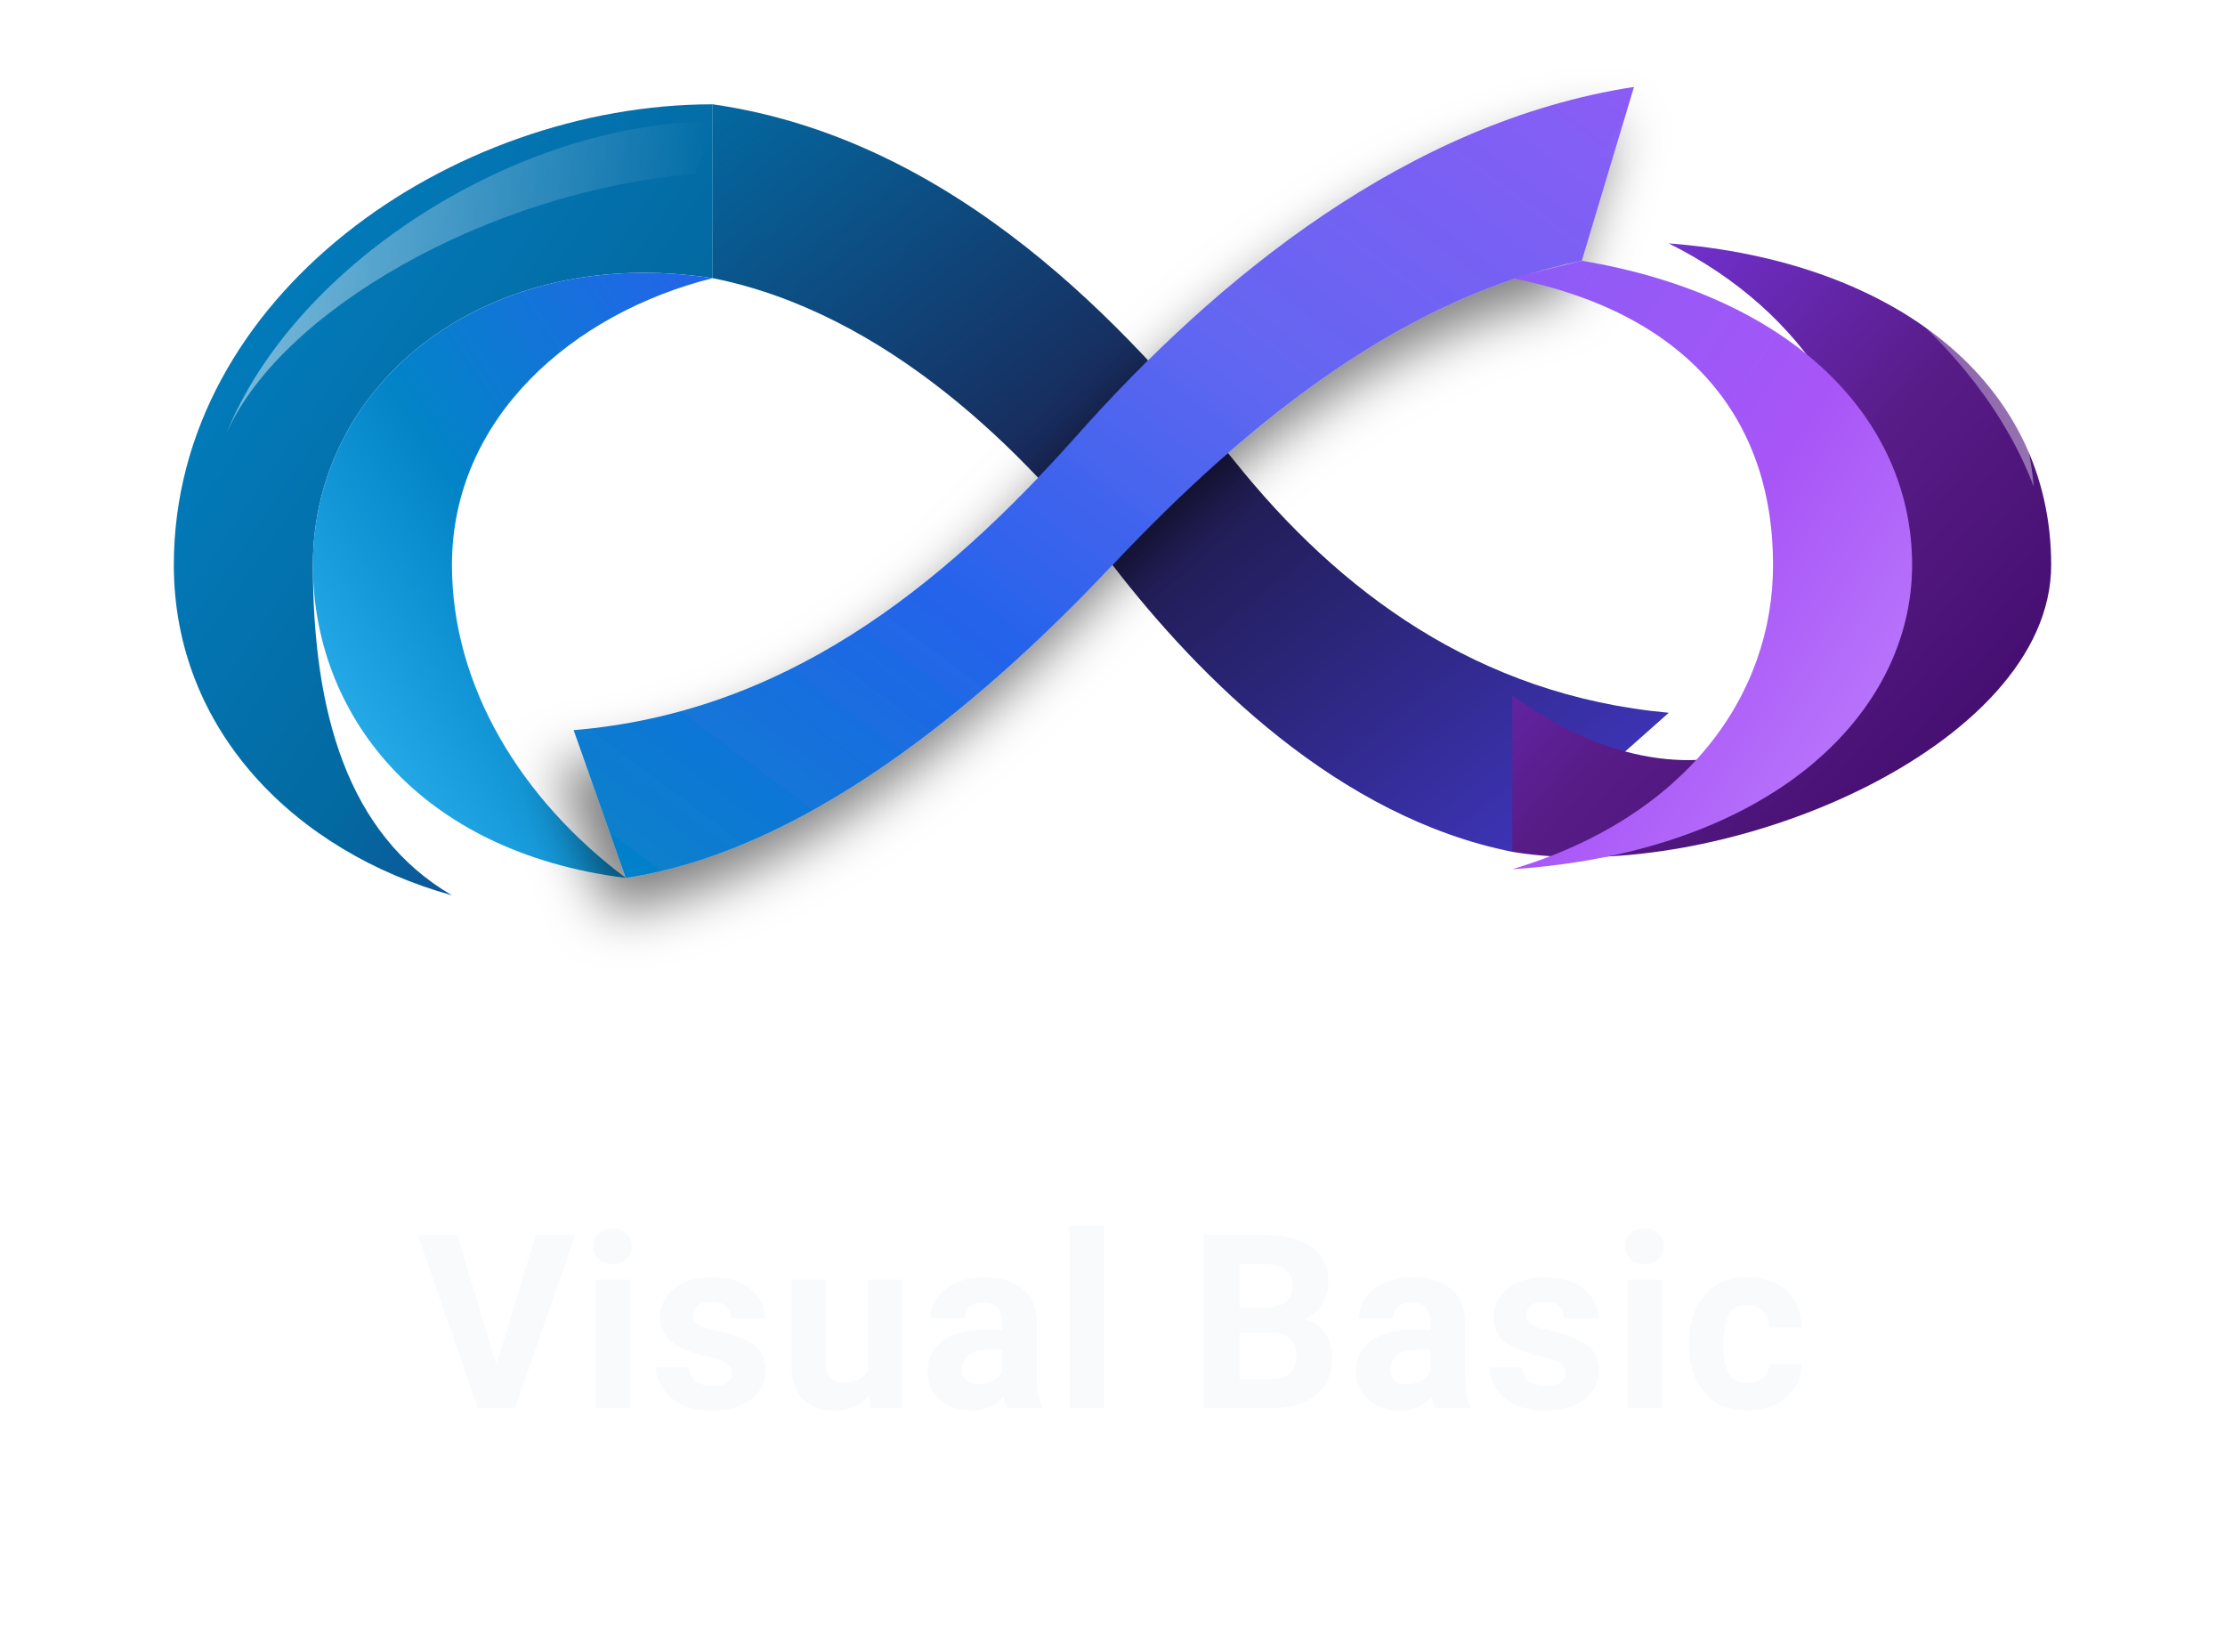
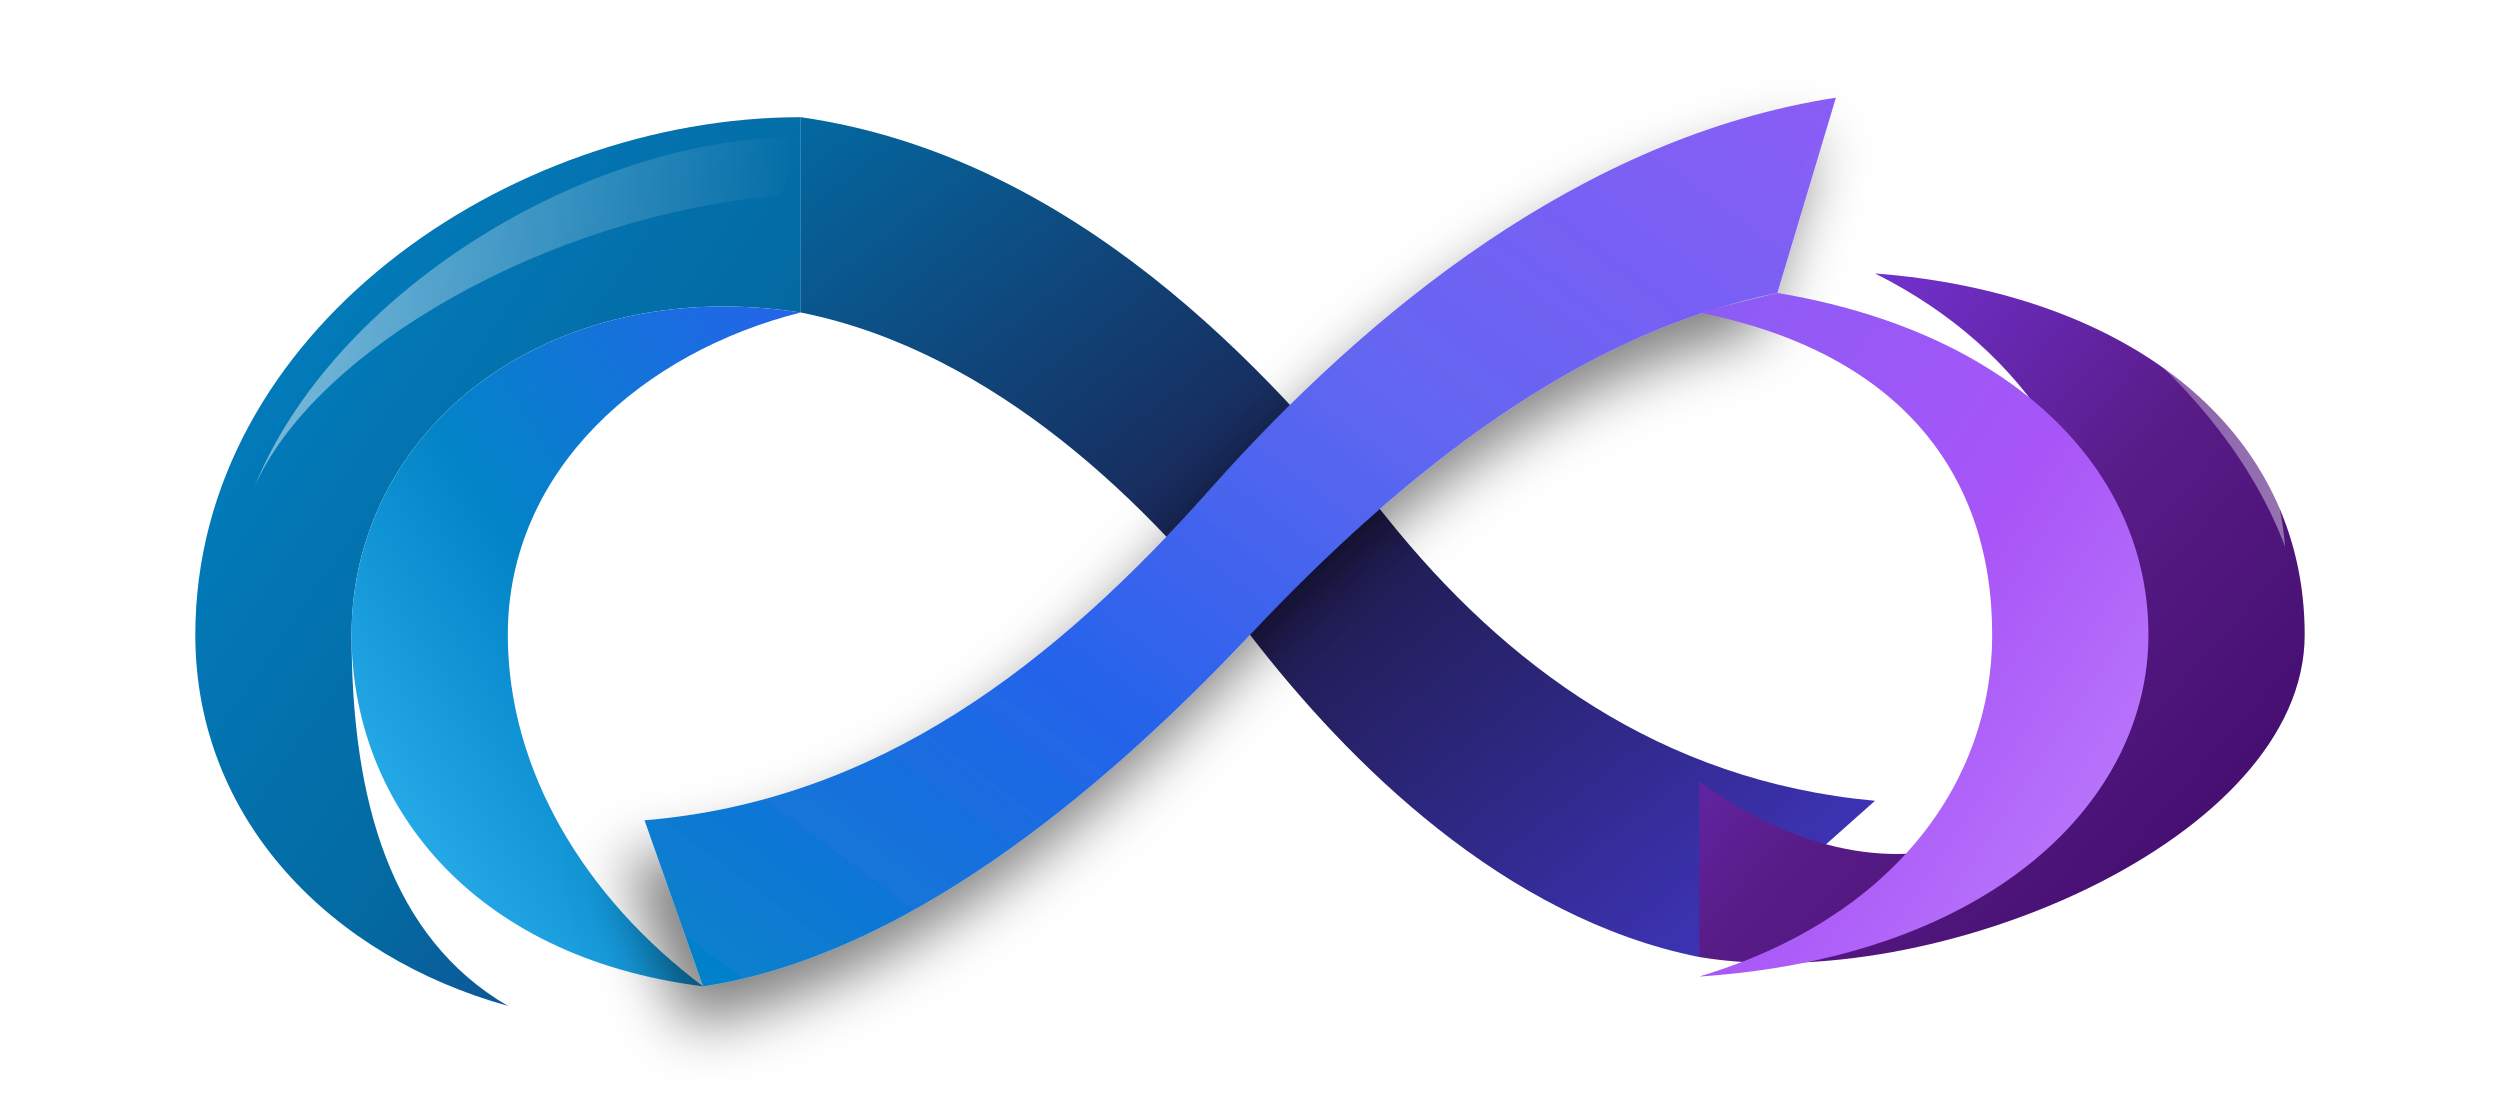
- <svg xmlns="http://www.w3.org/2000/svg" viewBox="0 0 256 190" width="100%" height="100%">
+ <svg xmlns="http://www.w3.org/2000/svg" viewBox="0 0 256 114" width="100%" height="100%">
  <defs>
    <linearGradient id="leftFront" x1="0%" y1="100%" x2="100%" y2="0%">
      <stop offset="0%" stop-color="#38bdf8" />
      <stop offset="50%" stop-color="#0284c7" />
      <stop offset="100%" stop-color="#2563eb" />
    </linearGradient>
    <linearGradient id="leftInner" x1="0%" y1="0%" x2="100%" y2="100%">
      <stop offset="0%" stop-color="#0284c7" />
      <stop offset="60%" stop-color="#0369a1" />
      <stop offset="100%" stop-color="#1e3a8a" />
    </linearGradient>
    <linearGradient id="centerOverpass" x1="0%" y1="100%" x2="100%" y2="0%">
      <stop offset="0%" stop-color="#0284c7" />
      <stop offset="35%" stop-color="#2563eb" />
      <stop offset="65%" stop-color="#6366f1" />
      <stop offset="100%" stop-color="#8b5cf6" />
    </linearGradient>
    <linearGradient id="centerUnderpass" x1="100%" y1="100%" x2="0%" y2="0%">
      <stop offset="0%" stop-color="#4338ca" />
      <stop offset="50%" stop-color="#1e1b4b" />
      <stop offset="100%" stop-color="#0369a1" />
    </linearGradient>
    <linearGradient id="rightFront" x1="0%" y1="0%" x2="100%" y2="100%">
      <stop offset="0%" stop-color="#8b5cf6" />
      <stop offset="50%" stop-color="#a855f7" />
      <stop offset="100%" stop-color="#c084fc" />
    </linearGradient>
    <linearGradient id="rightInner" x1="0%" y1="0%" x2="100%" y2="100%">
      <stop offset="0%" stop-color="#7c3aed" />
      <stop offset="50%" stop-color="#581c87" />
      <stop offset="100%" stop-color="#3b0764" />
    </linearGradient>
    <linearGradient id="highlightBlue" x1="0%" y1="0%" x2="100%" y2="0%">
      <stop offset="0%" stop-color="#ffffff" stop-opacity="0.8" />
      <stop offset="100%" stop-color="#ffffff" stop-opacity="0" />
    </linearGradient>
    <linearGradient id="highlightPurple" x1="100%" y1="0%" x2="0%" y2="0%">
      <stop offset="0%" stop-color="#ffffff" stop-opacity="0.8" />
      <stop offset="100%" stop-color="#ffffff" stop-opacity="0" />
    </linearGradient>
    <filter id="crossoverShadow" x="-20%" y="-20%" width="140%" height="140%">
      <feDropShadow dx="-2" dy="4" stdDeviation="3" flood-color="#000000" flood-opacity="0.5" />
    </filter>
  </defs>
  <g id="infinityRibbon">
    <path d="M174 98 C154 94 138 78 128 65 C118 52 102 36 82 32 L82 12 C110 16 130 38 142 53 C154 68 170 80 192 82 Z" fill="url(#centerUnderpass)" />
    <path d="M82 12 C52 12 20 34 20 65 C20 84 34 98 52 103 C40 96 36 82 36 65 C36 44 56 28 82 32 Z" fill="url(#leftInner)" />
    <path d="M82 32 C56 28 36 44 36 65 C36 82 48 98 72 101 C60 92 52 79 52 65 C52 48 66 36 82 32 Z" fill="url(#leftFront)" />
    <path d="M82 14 C60 14 34 30 26 50 C32 36 56 22 80 20 Z" fill="url(#highlightBlue)" opacity="0.6" />
    <path d="M174 98 C198 102 236 86 236 65 C236 44 218 30 192 28 C208 36 216 50 216 65 C216 84 196 96 174 80 Z" fill="url(#rightInner)" />
    <g filter="url(#crossoverShadow)">
      <path d="M72 101 C92 98 112 82 128 65 C144 48 162 34 182 30 L188 10 C162 14 140 32 124 50 C108 68 90 82 66 84 Z" fill="url(#centerOverpass)" />
    </g>
    <path d="M182 30 C206 34 220 48 220 65 C220 82 204 98 174 100 C194 94 204 80 204 65 C204 48 194 36 174 32 Z" fill="url(#rightFront)" />
    <path d="M188 12 C212 16 232 34 234 56 C228 40 210 24 184 18 Z" fill="url(#highlightPurple)" opacity="0.5" />
  </g>
-   <text x="128" y="162" text-anchor="middle" font-family="system-ui, -apple-system, 'Segoe UI', Roboto, sans-serif" font-weight="700" font-size="28" fill="#f8fafc" letter-spacing="0.5">Visual Basic</text>
</svg>
